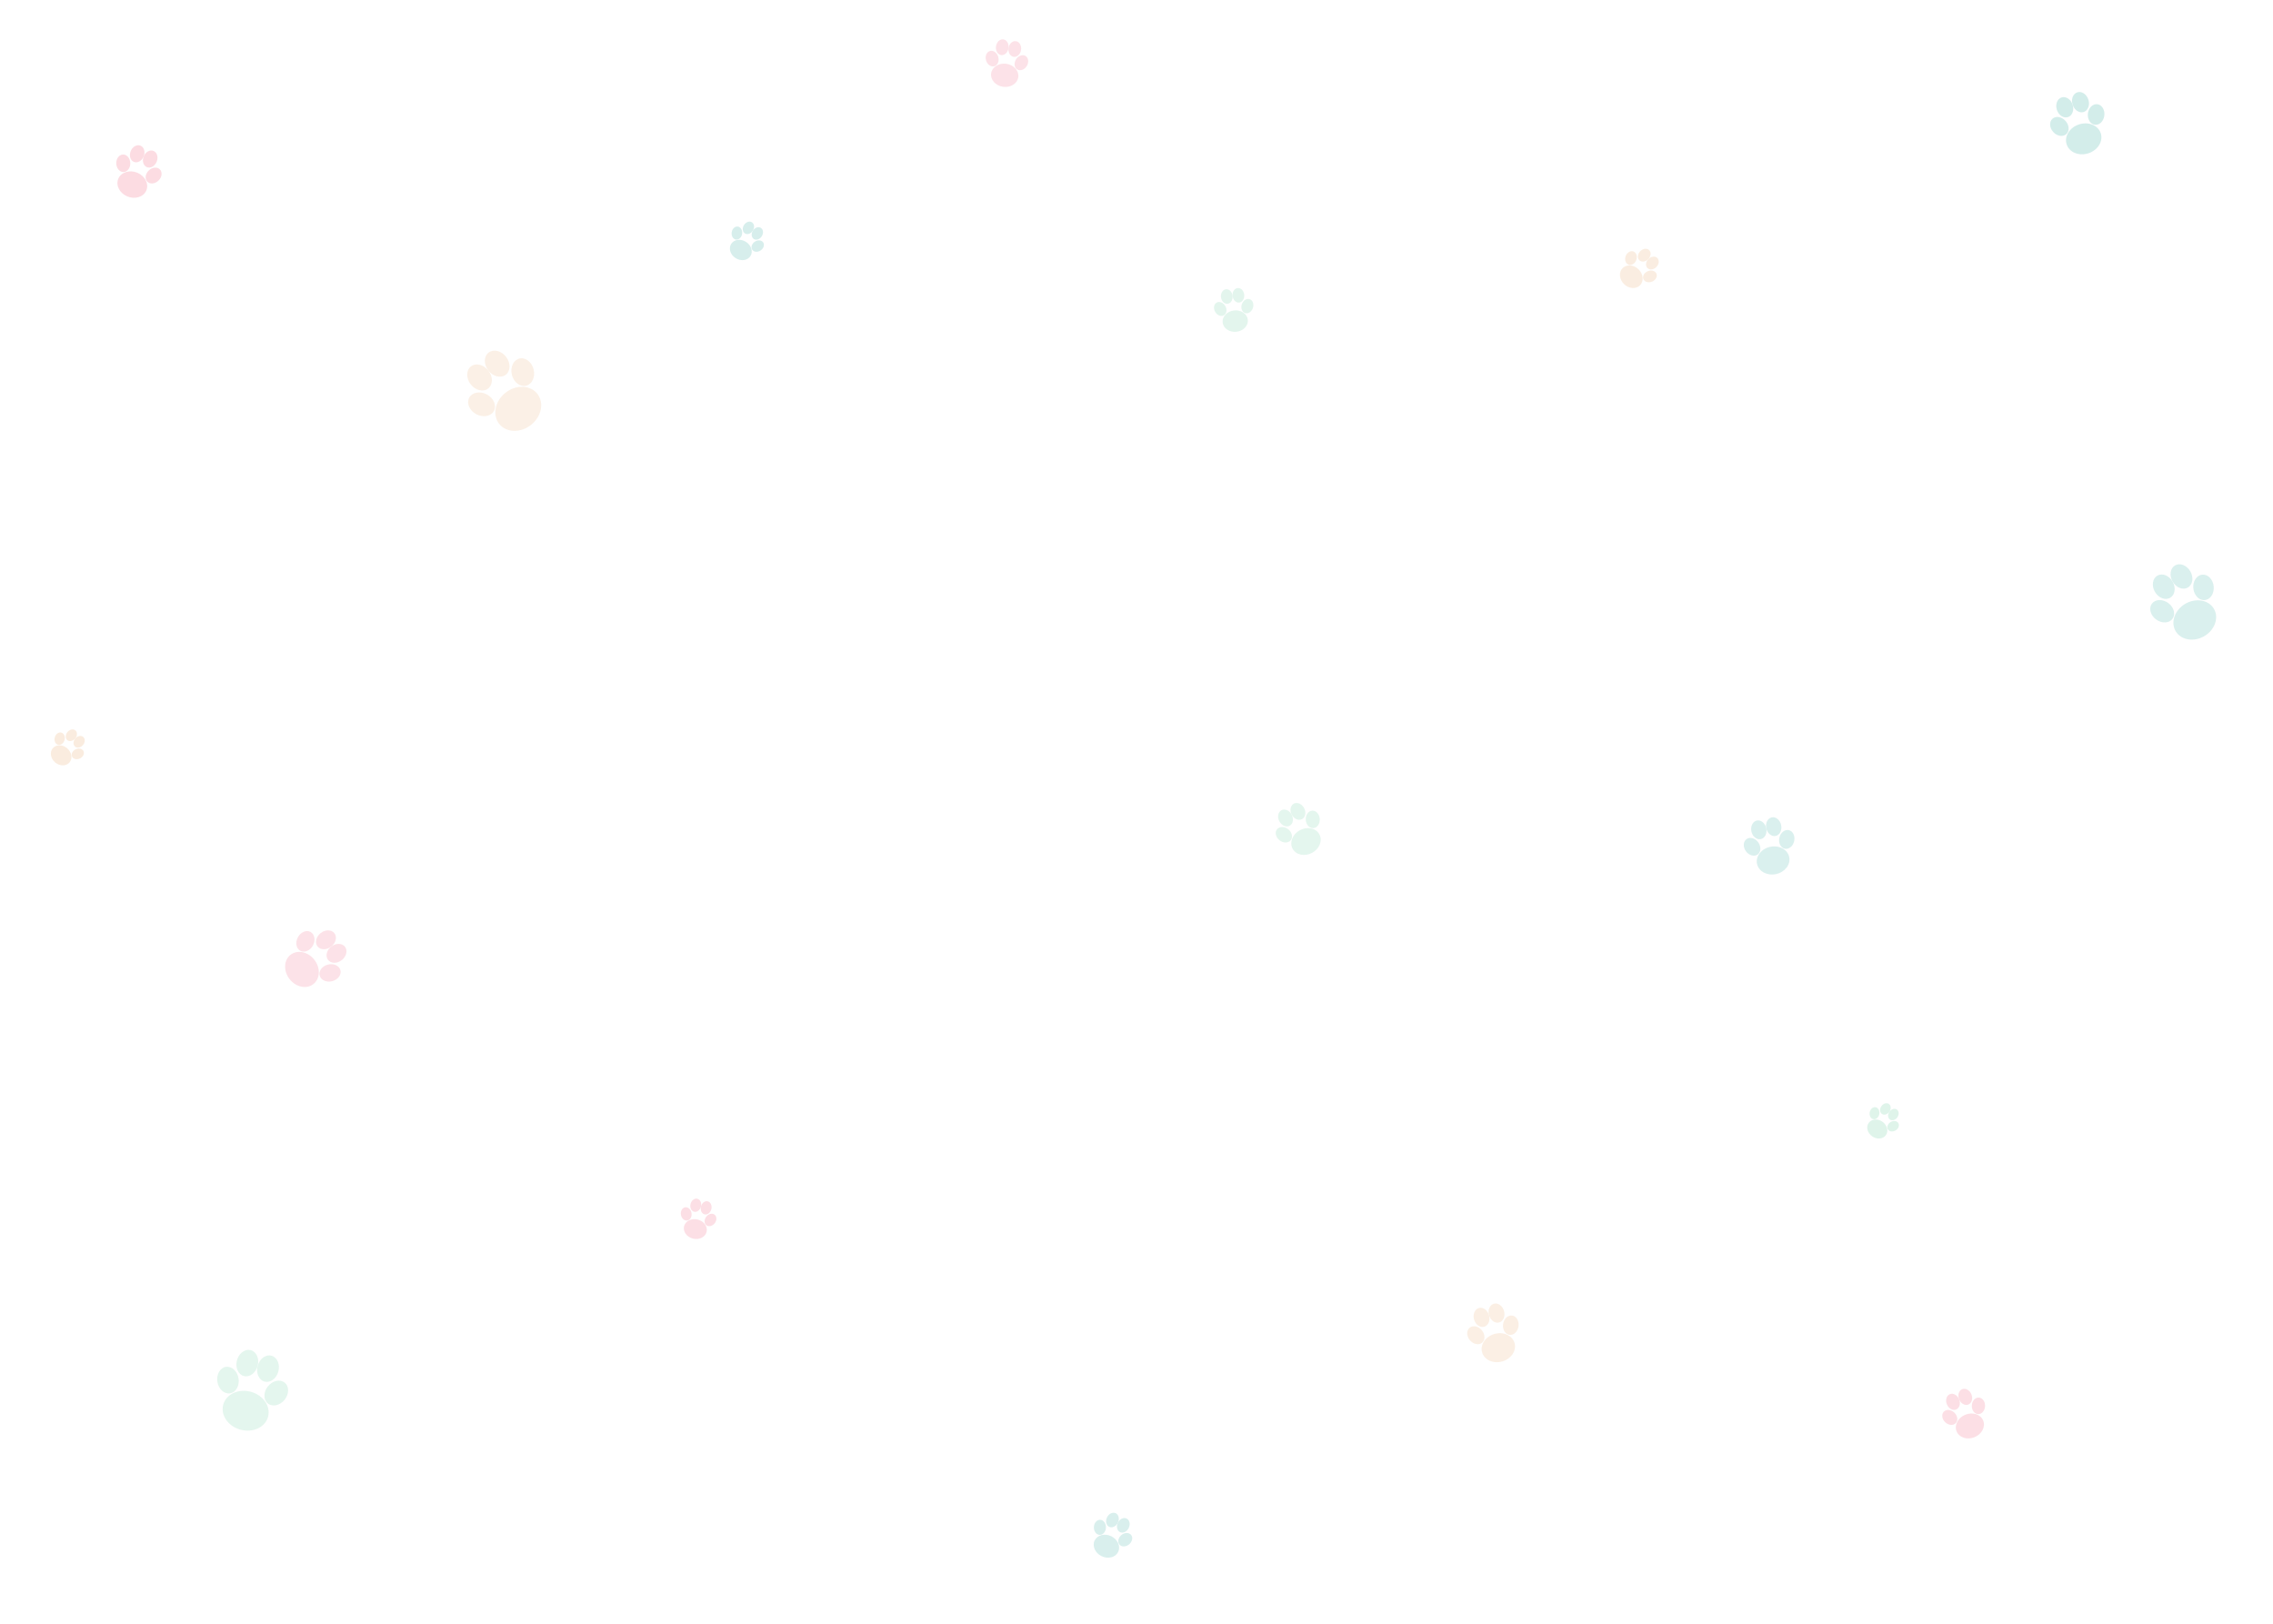
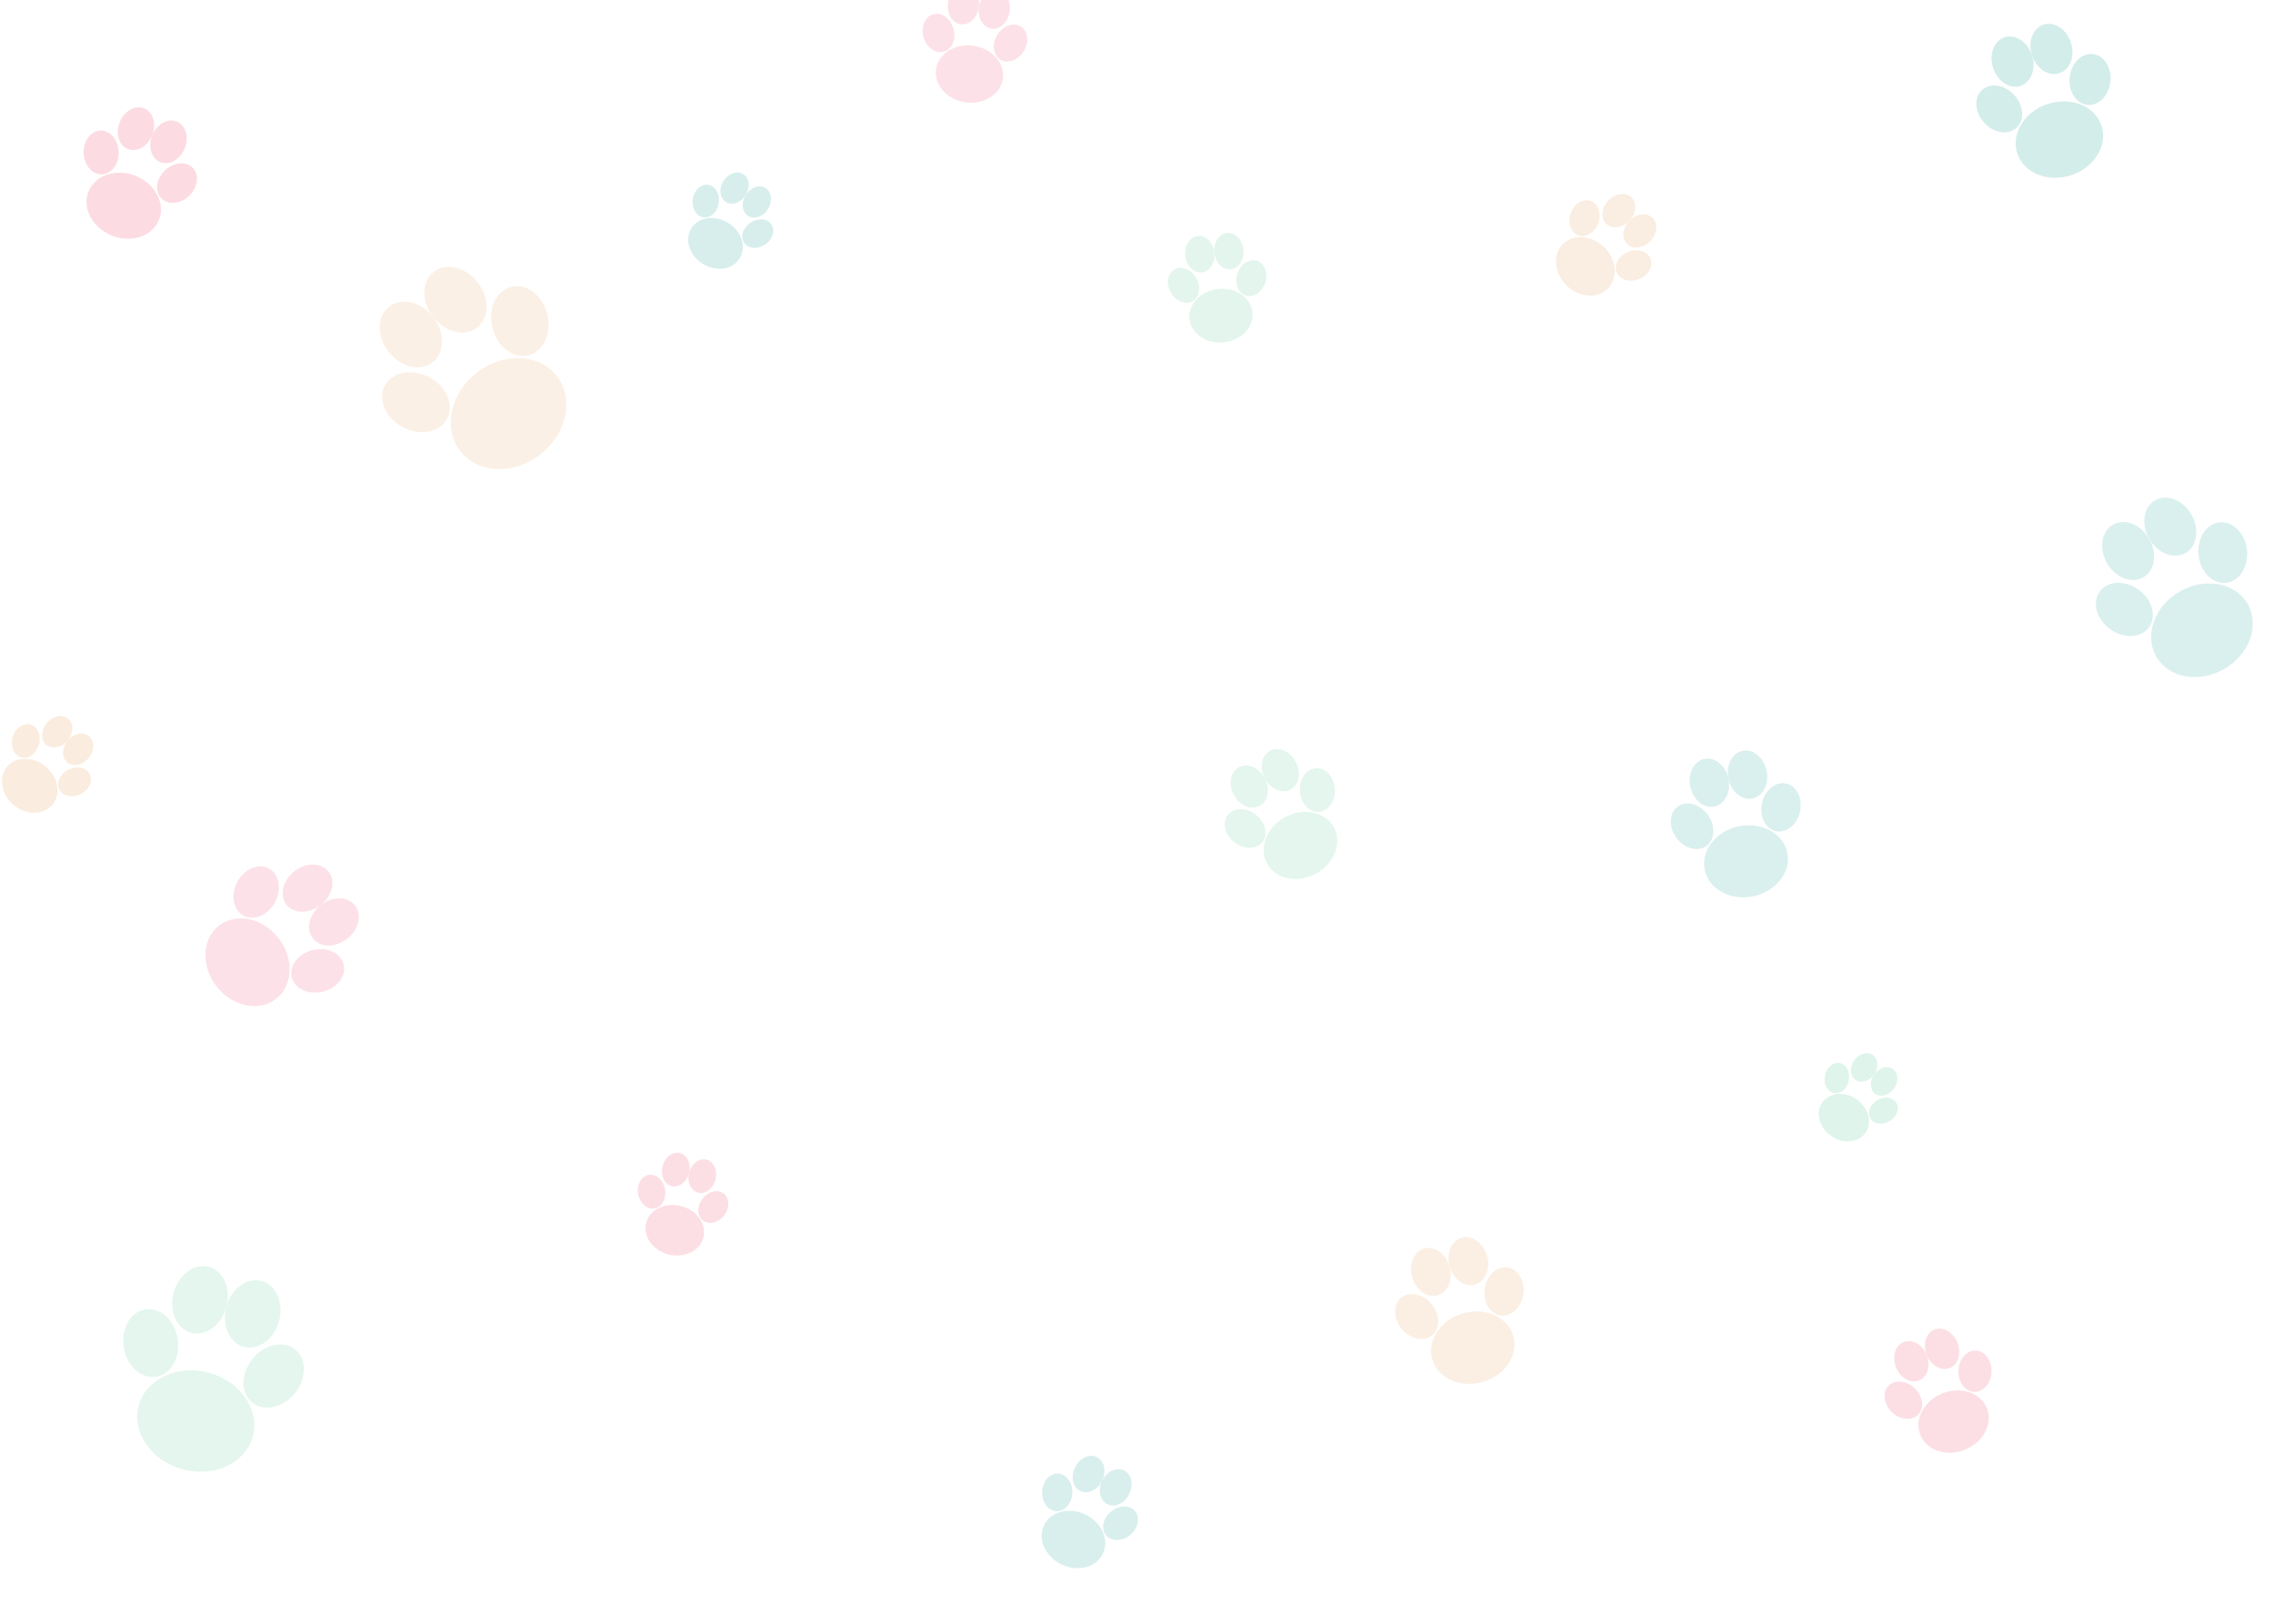
<svg xmlns="http://www.w3.org/2000/svg" width="1400" height="1000" viewBox="0 0 1400 1000">
-   <g transform="translate(85,105) rotate(22) scale(0.72)" opacity="0.55">
+   <g transform="translate(85,105) rotate(22) scale(1.8)" opacity="0.55">
    <ellipse cx="0" cy="13" rx="13" ry="11" fill="#f9bfcb" />
    <ellipse cx="-14" cy="-1" rx="6" ry="7.5" fill="#f9bfcb" transform="rotate(-24,-14,-1)" />
    <ellipse cx="-6" cy="-13" rx="6" ry="7.5" fill="#f9bfcb" />
    <ellipse cx="6" cy="-13" rx="6" ry="7.5" fill="#f9bfcb" />
    <ellipse cx="14" cy="-1" rx="6" ry="7.5" fill="#f9bfcb" transform="rotate(24,14,-1)" />
  </g>
-   <g transform="translate(1280,75) rotate(-18) scale(0.85)" opacity="0.5">
+   <g transform="translate(1260,60) rotate(-18) scale(2.1)" opacity="0.5">
    <ellipse cx="0" cy="13" rx="13" ry="11" fill="#a8dbd6" />
    <ellipse cx="-14" cy="-1" rx="6" ry="7.5" fill="#a8dbd6" transform="rotate(-24,-14,-1)" />
    <ellipse cx="-6" cy="-13" rx="6" ry="7.5" fill="#a8dbd6" />
    <ellipse cx="6" cy="-13" rx="6" ry="7.5" fill="#a8dbd6" />
    <ellipse cx="14" cy="-1" rx="6" ry="7.5" fill="#a8dbd6" transform="rotate(24,14,-1)" />
  </g>
-   <g transform="translate(42,460) rotate(40) scale(0.52)" opacity="0.48">
+   <g transform="translate(30,470) rotate(40) scale(1.4)" opacity="0.48">
    <ellipse cx="0" cy="13" rx="13" ry="11" fill="#f5d8bc" />
    <ellipse cx="-14" cy="-1" rx="6" ry="7.5" fill="#f5d8bc" transform="rotate(-24,-14,-1)" />
    <ellipse cx="-6" cy="-13" rx="6" ry="7.5" fill="#f5d8bc" />
    <ellipse cx="6" cy="-13" rx="6" ry="7.5" fill="#f5d8bc" />
    <ellipse cx="14" cy="-1" rx="6" ry="7.5" fill="#f5d8bc" transform="rotate(24,14,-1)" />
  </g>
-   <g transform="translate(620,38) rotate(8) scale(0.65)" opacity="0.45">
+   <g transform="translate(600,25) rotate(8) scale(1.6)" opacity="0.45">
    <ellipse cx="0" cy="13" rx="13" ry="11" fill="#f9bfcb" />
    <ellipse cx="-14" cy="-1" rx="6" ry="7.5" fill="#f9bfcb" transform="rotate(-24,-14,-1)" />
    <ellipse cx="-6" cy="-13" rx="6" ry="7.5" fill="#f9bfcb" />
    <ellipse cx="6" cy="-13" rx="6" ry="7.5" fill="#f9bfcb" />
    <ellipse cx="14" cy="-1" rx="6" ry="7.5" fill="#f9bfcb" transform="rotate(24,14,-1)" />
  </g>
-   <g transform="translate(1345,370) rotate(-30) scale(1.05)" opacity="0.42">
+   <g transform="translate(1340,360) rotate(-30) scale(2.5)" opacity="0.42">
    <ellipse cx="0" cy="13" rx="13" ry="11" fill="#a8dbd6" />
    <ellipse cx="-14" cy="-1" rx="6" ry="7.5" fill="#a8dbd6" transform="rotate(-24,-14,-1)" />
    <ellipse cx="-6" cy="-13" rx="6" ry="7.5" fill="#a8dbd6" />
    <ellipse cx="6" cy="-13" rx="6" ry="7.5" fill="#a8dbd6" />
    <ellipse cx="14" cy="-1" rx="6" ry="7.5" fill="#a8dbd6" transform="rotate(24,14,-1)" />
  </g>
-   <g transform="translate(155,855) rotate(15) scale(1.1)" opacity="0.4">
+   <g transform="translate(130,840) rotate(15) scale(2.8)" opacity="0.4">
    <ellipse cx="0" cy="13" rx="13" ry="11" fill="#bce8d4" />
    <ellipse cx="-14" cy="-1" rx="6" ry="7.5" fill="#bce8d4" transform="rotate(-24,-14,-1)" />
    <ellipse cx="-6" cy="-13" rx="6" ry="7.5" fill="#bce8d4" />
    <ellipse cx="6" cy="-13" rx="6" ry="7.5" fill="#bce8d4" />
    <ellipse cx="14" cy="-1" rx="6" ry="7.5" fill="#bce8d4" transform="rotate(24,14,-1)" />
  </g>
-   <g transform="translate(1210,870) rotate(-22) scale(0.68)" opacity="0.5">
+   <g transform="translate(1195,855) rotate(-22) scale(1.7)" opacity="0.5">
    <ellipse cx="0" cy="13" rx="13" ry="11" fill="#f9bfcb" />
    <ellipse cx="-14" cy="-1" rx="6" ry="7.5" fill="#f9bfcb" transform="rotate(-24,-14,-1)" />
    <ellipse cx="-6" cy="-13" rx="6" ry="7.5" fill="#f9bfcb" />
    <ellipse cx="6" cy="-13" rx="6" ry="7.5" fill="#f9bfcb" />
    <ellipse cx="14" cy="-1" rx="6" ry="7.5" fill="#f9bfcb" transform="rotate(24,14,-1)" />
  </g>
-   <g transform="translate(1010,165) rotate(44) scale(0.58)" opacity="0.45">
+   <g transform="translate(990,150) rotate(44) scale(1.5)" opacity="0.45">
    <ellipse cx="0" cy="13" rx="13" ry="11" fill="#f5d8bc" />
    <ellipse cx="-14" cy="-1" rx="6" ry="7.5" fill="#f5d8bc" transform="rotate(-24,-14,-1)" />
    <ellipse cx="-6" cy="-13" rx="6" ry="7.5" fill="#f5d8bc" />
    <ellipse cx="6" cy="-13" rx="6" ry="7.5" fill="#f5d8bc" />
    <ellipse cx="14" cy="-1" rx="6" ry="7.5" fill="#f5d8bc" transform="rotate(24,14,-1)" />
  </g>
-   <g transform="translate(1090,520) rotate(-12) scale(0.78)" opacity="0.42">
+   <g transform="translate(1070,505) rotate(-12) scale(2.0)" opacity="0.42">
    <ellipse cx="0" cy="13" rx="13" ry="11" fill="#a8dbd6" />
    <ellipse cx="-14" cy="-1" rx="6" ry="7.5" fill="#a8dbd6" transform="rotate(-24,-14,-1)" />
    <ellipse cx="-6" cy="-13" rx="6" ry="7.5" fill="#a8dbd6" />
    <ellipse cx="6" cy="-13" rx="6" ry="7.5" fill="#a8dbd6" />
    <ellipse cx="14" cy="-1" rx="6" ry="7.5" fill="#a8dbd6" transform="rotate(24,14,-1)" />
  </g>
-   <g transform="translate(685,945) rotate(26) scale(0.62)" opacity="0.44">
+   <g transform="translate(670,930) rotate(26) scale(1.55)" opacity="0.44">
    <ellipse cx="0" cy="13" rx="13" ry="11" fill="#a8dbd6" />
    <ellipse cx="-14" cy="-1" rx="6" ry="7.5" fill="#a8dbd6" transform="rotate(-24,-14,-1)" />
    <ellipse cx="-6" cy="-13" rx="6" ry="7.5" fill="#a8dbd6" />
    <ellipse cx="6" cy="-13" rx="6" ry="7.5" fill="#a8dbd6" />
    <ellipse cx="14" cy="-1" rx="6" ry="7.5" fill="#a8dbd6" transform="rotate(24,14,-1)" />
  </g>
-   <g transform="translate(310,240) rotate(-38) scale(1.15)" opacity="0.38">
+   <g transform="translate(290,225) rotate(-38) scale(2.9)" opacity="0.38">
    <ellipse cx="0" cy="13" rx="13" ry="11" fill="#f5d8bc" />
    <ellipse cx="-14" cy="-1" rx="6" ry="7.5" fill="#f5d8bc" transform="rotate(-24,-14,-1)" />
    <ellipse cx="-6" cy="-13" rx="6" ry="7.5" fill="#f5d8bc" />
    <ellipse cx="6" cy="-13" rx="6" ry="7.5" fill="#f5d8bc" />
    <ellipse cx="14" cy="-1" rx="6" ry="7.5" fill="#f5d8bc" transform="rotate(24,14,-1)" />
  </g>
-   <g transform="translate(430,750) rotate(14) scale(0.55)" opacity="0.5">
+   <g transform="translate(420,740) rotate(14) scale(1.4)" opacity="0.5">
    <ellipse cx="0" cy="13" rx="13" ry="11" fill="#f9bfcb" />
    <ellipse cx="-14" cy="-1" rx="6" ry="7.5" fill="#f9bfcb" transform="rotate(-24,-14,-1)" />
    <ellipse cx="-6" cy="-13" rx="6" ry="7.5" fill="#f9bfcb" />
    <ellipse cx="6" cy="-13" rx="6" ry="7.5" fill="#f9bfcb" />
    <ellipse cx="14" cy="-1" rx="6" ry="7.5" fill="#f9bfcb" transform="rotate(24,14,-1)" />
  </g>
-   <g transform="translate(800,510) rotate(-28) scale(0.72)" opacity="0.4">
+   <g transform="translate(790,500) rotate(-28) scale(1.8)" opacity="0.4">
    <ellipse cx="0" cy="13" rx="13" ry="11" fill="#bce8d4" />
    <ellipse cx="-14" cy="-1" rx="6" ry="7.5" fill="#bce8d4" transform="rotate(-24,-14,-1)" />
    <ellipse cx="-6" cy="-13" rx="6" ry="7.5" fill="#bce8d4" />
    <ellipse cx="6" cy="-13" rx="6" ry="7.5" fill="#bce8d4" />
    <ellipse cx="14" cy="-1" rx="6" ry="7.5" fill="#bce8d4" transform="rotate(24,14,-1)" />
  </g>
-   <g transform="translate(195,590) rotate(52) scale(0.88)" opacity="0.45">
+   <g transform="translate(175,575) rotate(52) scale(2.2)" opacity="0.45">
    <ellipse cx="0" cy="13" rx="13" ry="11" fill="#f9bfcb" />
    <ellipse cx="-14" cy="-1" rx="6" ry="7.5" fill="#f9bfcb" transform="rotate(-24,-14,-1)" />
    <ellipse cx="-6" cy="-13" rx="6" ry="7.5" fill="#f9bfcb" />
    <ellipse cx="6" cy="-13" rx="6" ry="7.5" fill="#f9bfcb" />
    <ellipse cx="14" cy="-1" rx="6" ry="7.5" fill="#f9bfcb" transform="rotate(24,14,-1)" />
  </g>
-   <g transform="translate(760,190) rotate(-6) scale(0.6)" opacity="0.42">
+   <g transform="translate(750,175) rotate(-6) scale(1.5)" opacity="0.42">
    <ellipse cx="0" cy="13" rx="13" ry="11" fill="#bce8d4" />
    <ellipse cx="-14" cy="-1" rx="6" ry="7.5" fill="#bce8d4" transform="rotate(-24,-14,-1)" />
    <ellipse cx="-6" cy="-13" rx="6" ry="7.5" fill="#bce8d4" />
    <ellipse cx="6" cy="-13" rx="6" ry="7.5" fill="#bce8d4" />
    <ellipse cx="14" cy="-1" rx="6" ry="7.5" fill="#bce8d4" transform="rotate(24,14,-1)" />
  </g>
-   <g transform="translate(460,148) rotate(32) scale(0.54)" opacity="0.46">
+   <g transform="translate(450,135) rotate(32) scale(1.35)" opacity="0.46">
    <ellipse cx="0" cy="13" rx="13" ry="11" fill="#a8dbd6" />
    <ellipse cx="-14" cy="-1" rx="6" ry="7.5" fill="#a8dbd6" transform="rotate(-24,-14,-1)" />
    <ellipse cx="-6" cy="-13" rx="6" ry="7.5" fill="#a8dbd6" />
    <ellipse cx="6" cy="-13" rx="6" ry="7.5" fill="#a8dbd6" />
    <ellipse cx="14" cy="-1" rx="6" ry="7.5" fill="#a8dbd6" transform="rotate(24,14,-1)" />
  </g>
-   <g transform="translate(920,820) rotate(-16) scale(0.8)" opacity="0.4">
+   <g transform="translate(900,805) rotate(-16) scale(2.0)" opacity="0.4">
    <ellipse cx="0" cy="13" rx="13" ry="11" fill="#f5d8bc" />
    <ellipse cx="-14" cy="-1" rx="6" ry="7.5" fill="#f5d8bc" transform="rotate(-24,-14,-1)" />
    <ellipse cx="-6" cy="-13" rx="6" ry="7.5" fill="#f5d8bc" />
    <ellipse cx="6" cy="-13" rx="6" ry="7.5" fill="#f5d8bc" />
    <ellipse cx="14" cy="-1" rx="6" ry="7.5" fill="#f5d8bc" transform="rotate(24,14,-1)" />
  </g>
-   <g transform="translate(1160,690) rotate(35) scale(0.5)" opacity="0.48">
+   <g transform="translate(1145,675) rotate(35) scale(1.25)" opacity="0.48">
    <ellipse cx="0" cy="13" rx="13" ry="11" fill="#bce8d4" />
    <ellipse cx="-14" cy="-1" rx="6" ry="7.5" fill="#bce8d4" transform="rotate(-24,-14,-1)" />
    <ellipse cx="-6" cy="-13" rx="6" ry="7.5" fill="#bce8d4" />
    <ellipse cx="6" cy="-13" rx="6" ry="7.5" fill="#bce8d4" />
    <ellipse cx="14" cy="-1" rx="6" ry="7.5" fill="#bce8d4" transform="rotate(24,14,-1)" />
  </g>
</svg>
